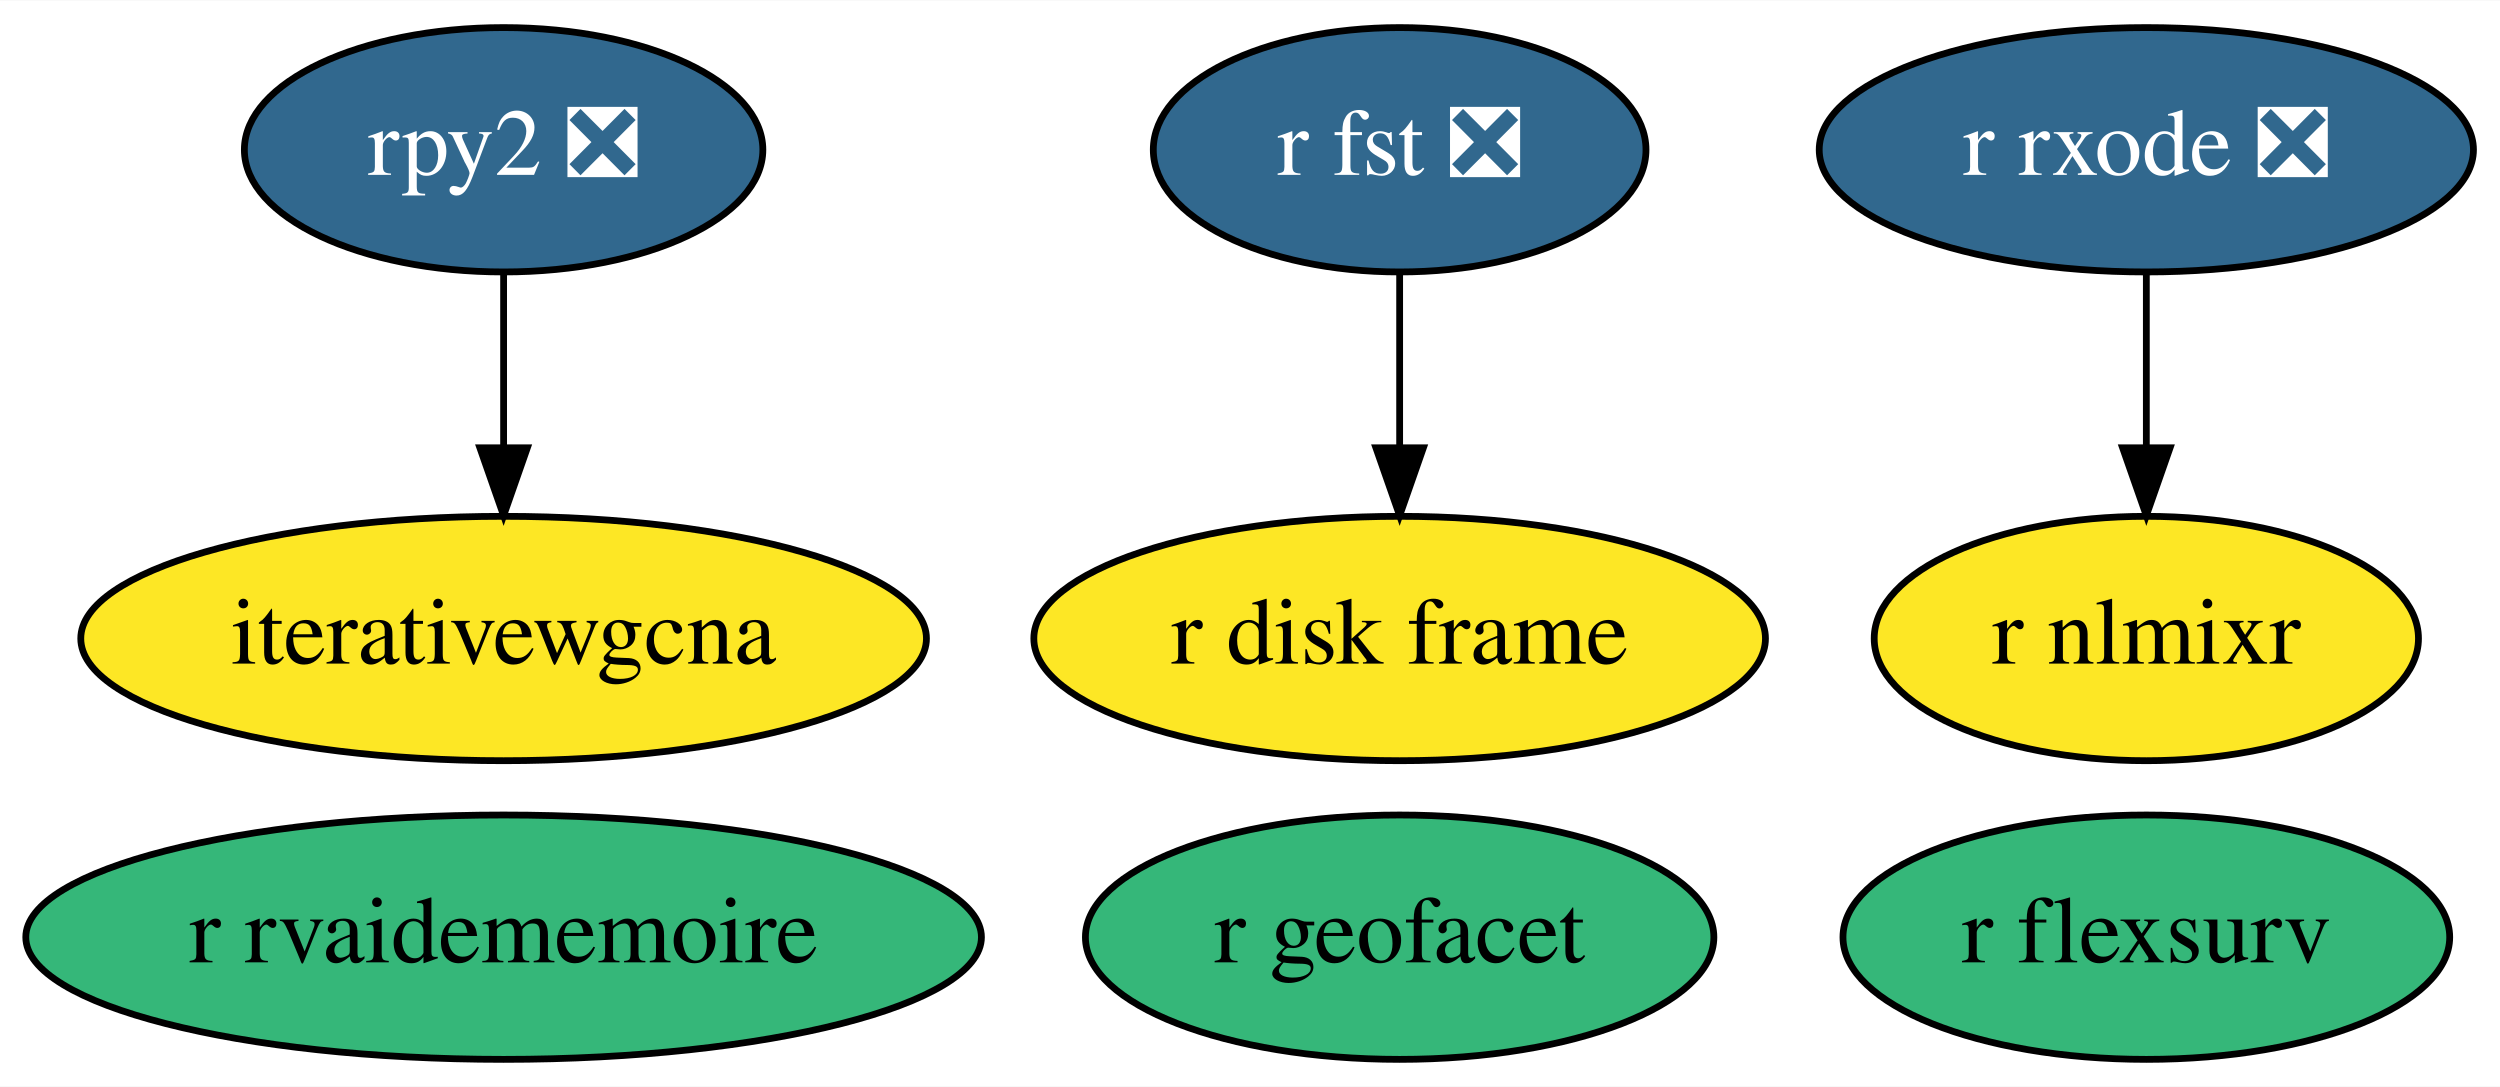
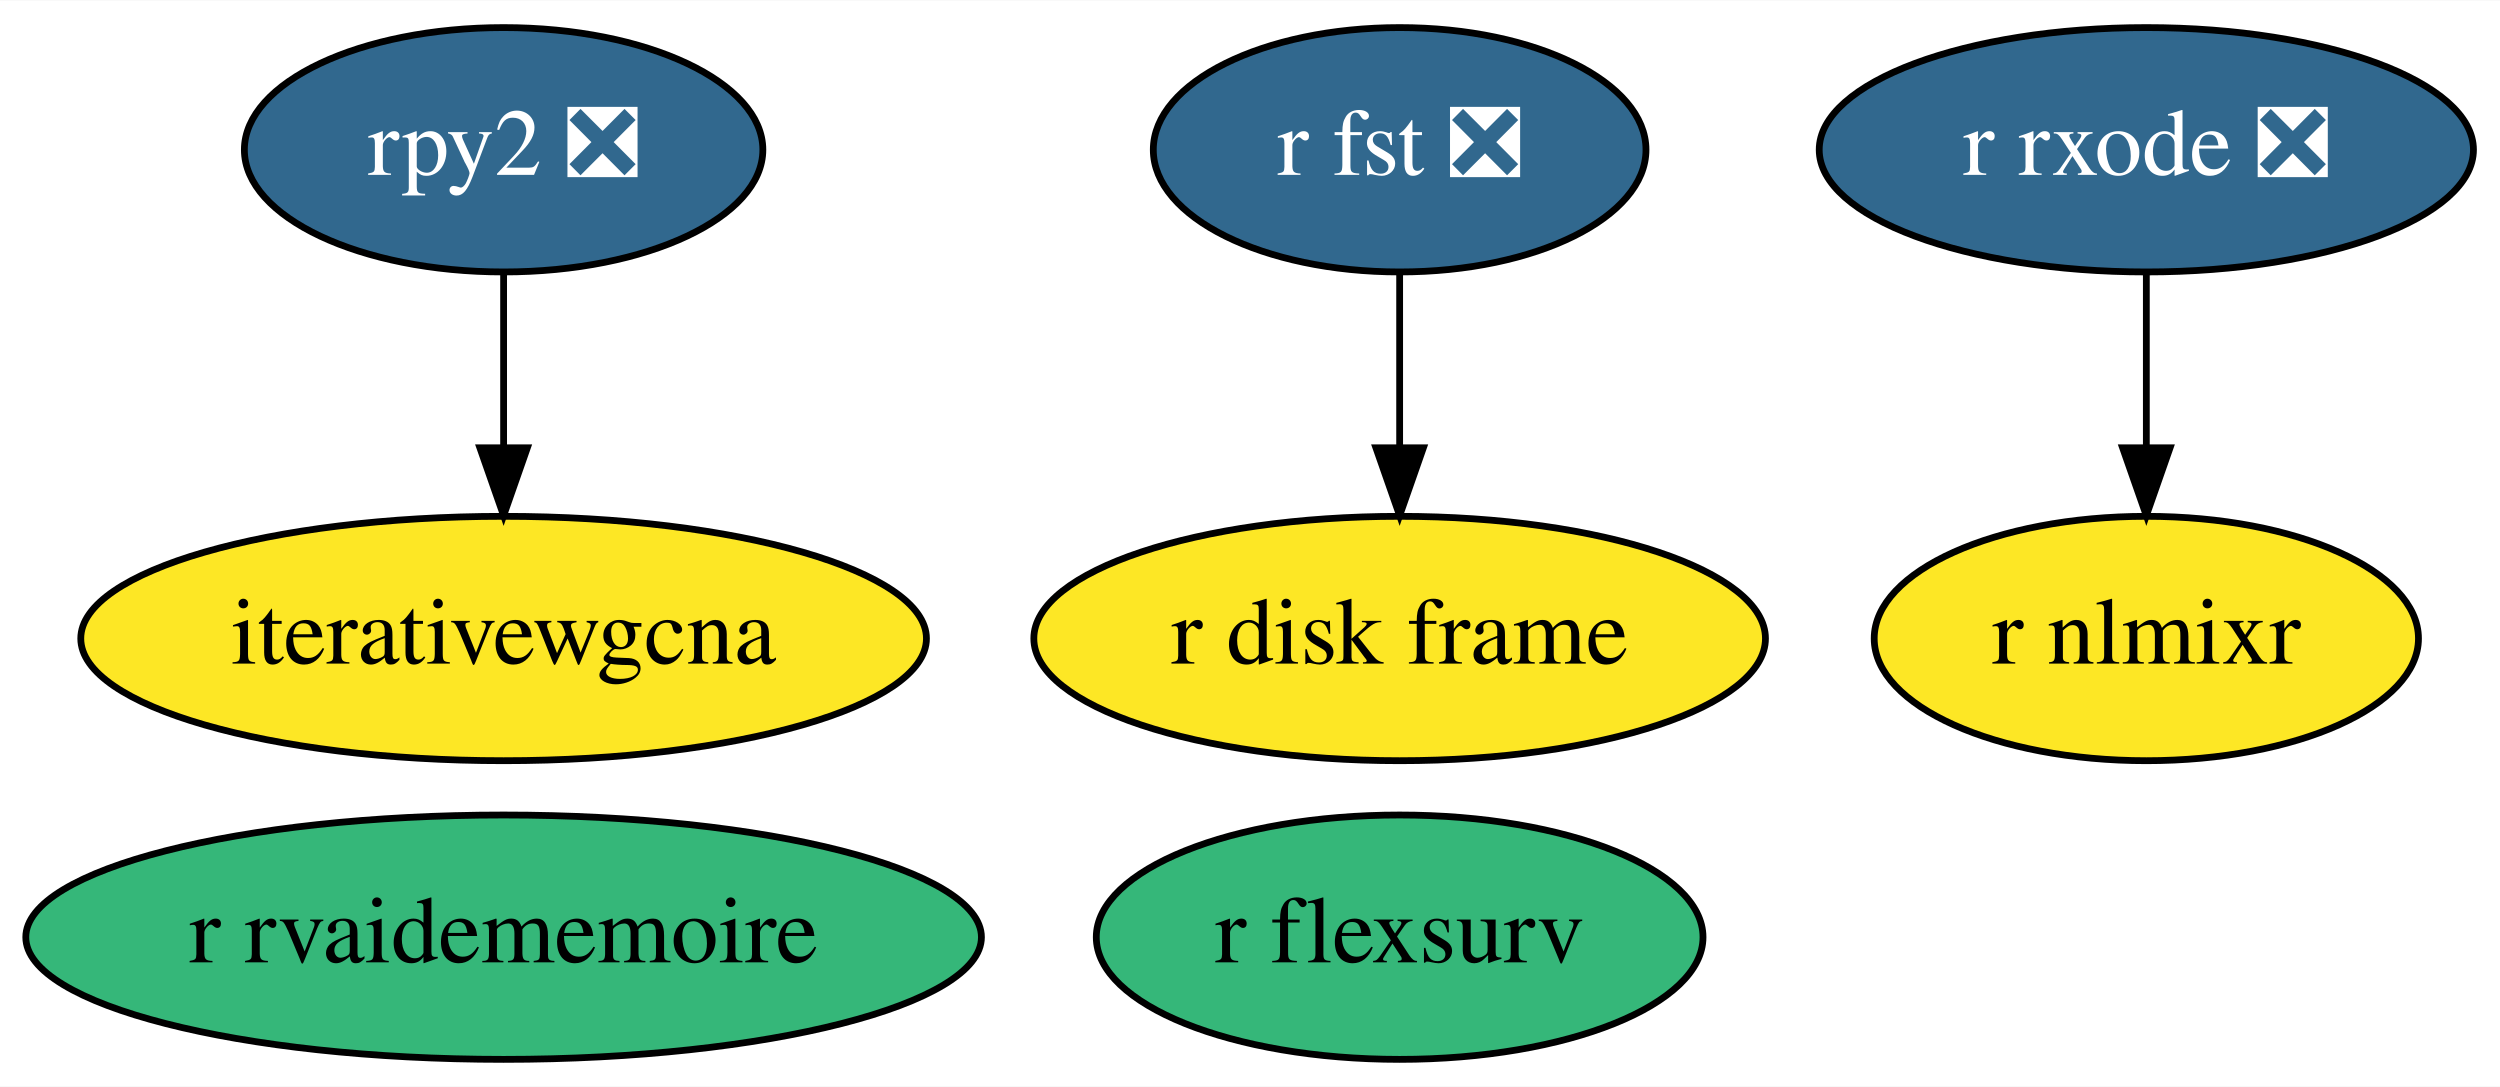
<svg xmlns="http://www.w3.org/2000/svg" xmlns:xlink="http://www.w3.org/1999/xlink" width="368pt" height="160pt" viewBox="0.00 0.00 368.29 160.00">
  <g id="graph0" class="graph" transform="scale(1 1) rotate(0) translate(4 156)">
    <polygon fill="white" stroke="transparent" points="-4,4 -4,-156 364.29,-156 364.29,4 -4,4" />
    <g id="node1" class="node">
      <g id="a_node1">
        <a xlink:href="https://github.com/conda-forge/r-fst-feedstock/pull/11" xlink:title="r fst ❎">
          <ellipse fill="#31688e" stroke="black" cx="202.19" cy="-134" rx="36.29" ry="18" />
          <text text-anchor="middle" x="202.19" y="-130.3" font-family="Times,serif" font-size="14.00" fill="white">r fst ❎</text>
        </a>
      </g>
    </g>
    <g id="node7" class="node">
      <g id="a_node7">
        <a xlink:href="https://github.com/conda-forge/r-disk.frame-feedstock" xlink:title="r disk frame">
          <ellipse fill="#fde725" stroke="black" cx="202.19" cy="-62" rx="53.89" ry="18" />
          <text text-anchor="middle" x="202.19" y="-58.3" font-family="Times,serif" font-size="14.00">r disk frame</text>
        </a>
      </g>
    </g>
    <g id="edge1" class="edge">
      <path fill="none" stroke="black" d="M202.19,-115.7C202.19,-107.98 202.19,-98.71 202.19,-90.11" />
      <polygon fill="black" stroke="black" points="205.69,-90.1 202.19,-80.1 198.69,-90.1 205.69,-90.1" />
    </g>
    <g id="node2" class="node">
      <g id="a_node2">
        <a xlink:href="https://github.com/conda-forge/rpy2-feedstock/pull/60" xlink:title="rpy2 ❎">
          <ellipse fill="#31688e" stroke="black" cx="70.19" cy="-134" rx="38.19" ry="18" />
          <text text-anchor="middle" x="70.19" y="-130.3" font-family="Times,serif" font-size="14.00" fill="white">rpy2 ❎</text>
        </a>
      </g>
    </g>
    <g id="node4" class="node">
      <g id="a_node4">
        <a xlink:href="https://github.com/conda-forge/iterativewgcna-feedstock" xlink:title="iterativewgcna">
          <ellipse fill="#fde725" stroke="black" cx="70.19" cy="-62" rx="62.29" ry="18" />
          <text text-anchor="middle" x="70.19" y="-58.3" font-family="Times,serif" font-size="14.00">iterativewgcna</text>
        </a>
      </g>
    </g>
    <g id="edge2" class="edge">
      <path fill="none" stroke="black" d="M70.19,-115.7C70.19,-107.98 70.19,-98.71 70.19,-90.11" />
      <polygon fill="black" stroke="black" points="73.69,-90.1 70.19,-80.1 66.69,-90.1 73.69,-90.1" />
    </g>
    <g id="node3" class="node">
      <g id="a_node3">
        <a xlink:href="https://github.com/conda-forge/r-rvaidememoire-feedstock" xlink:title="r rvaidememoire">
          <ellipse fill="#35b779" stroke="black" cx="70.19" cy="-18" rx="70.39" ry="18" />
          <text text-anchor="middle" x="70.19" y="-14.3" font-family="Times,serif" font-size="14.00">r rvaidememoire</text>
        </a>
      </g>
    </g>
    <g id="node5" class="node">
      <g id="a_node5">
        <a xlink:href="https://github.com/conda-forge/r-rxode-feedstock/pull/4" xlink:title="r rxode ❎">
          <ellipse fill="#31688e" stroke="black" cx="312.19" cy="-134" rx="48.19" ry="18" />
          <text text-anchor="middle" x="312.19" y="-130.3" font-family="Times,serif" font-size="14.00" fill="white">r rxode ❎</text>
        </a>
      </g>
    </g>
    <g id="node6" class="node">
      <g id="a_node6">
        <a xlink:href="https://github.com/conda-forge/r-nlmixr-feedstock" xlink:title="r nlmixr">
          <ellipse fill="#fde725" stroke="black" cx="312.19" cy="-62" rx="40.09" ry="18" />
          <text text-anchor="middle" x="312.19" y="-58.3" font-family="Times,serif" font-size="14.00">r nlmixr</text>
        </a>
      </g>
    </g>
    <g id="edge3" class="edge">
      <path fill="none" stroke="black" d="M312.19,-115.7C312.19,-107.98 312.19,-98.71 312.19,-90.11" />
      <polygon fill="black" stroke="black" points="315.69,-90.1 312.19,-80.1 308.69,-90.1 315.69,-90.1" />
    </g>
    <g id="node8" class="node">
      <g id="a_node8">
        <a xlink:href="https://github.com/conda-forge/r-flexsurv-feedstock" xlink:title="r flexsurv">
-           <ellipse fill="#35b779" stroke="black" cx="312.19" cy="-18" rx="44.69" ry="18" />
-           <text text-anchor="middle" x="312.19" y="-14.3" font-family="Times,serif" font-size="14.00">r flexsurv</text>
-         </a>
-       </g>
-     </g>
-     <g id="node9" class="node">
-       <g id="a_node9">
-         <a xlink:href="https://github.com/conda-forge/r-geofacet-feedstock" xlink:title="r geofacet">
-           <ellipse fill="#35b779" stroke="black" cx="202.19" cy="-18" rx="46.29" ry="18" />
-           <text text-anchor="middle" x="202.19" y="-14.3" font-family="Times,serif" font-size="14.00">r geofacet</text>
+           <ellipse fill="#35b779" stroke="black" cx="202.19" cy="-18" rx="44.69" ry="18" />
+           <text text-anchor="middle" x="202.19" y="-14.3" font-family="Times,serif" font-size="14.00">r flexsurv</text>
        </a>
      </g>
    </g>
  </g>
</svg>
